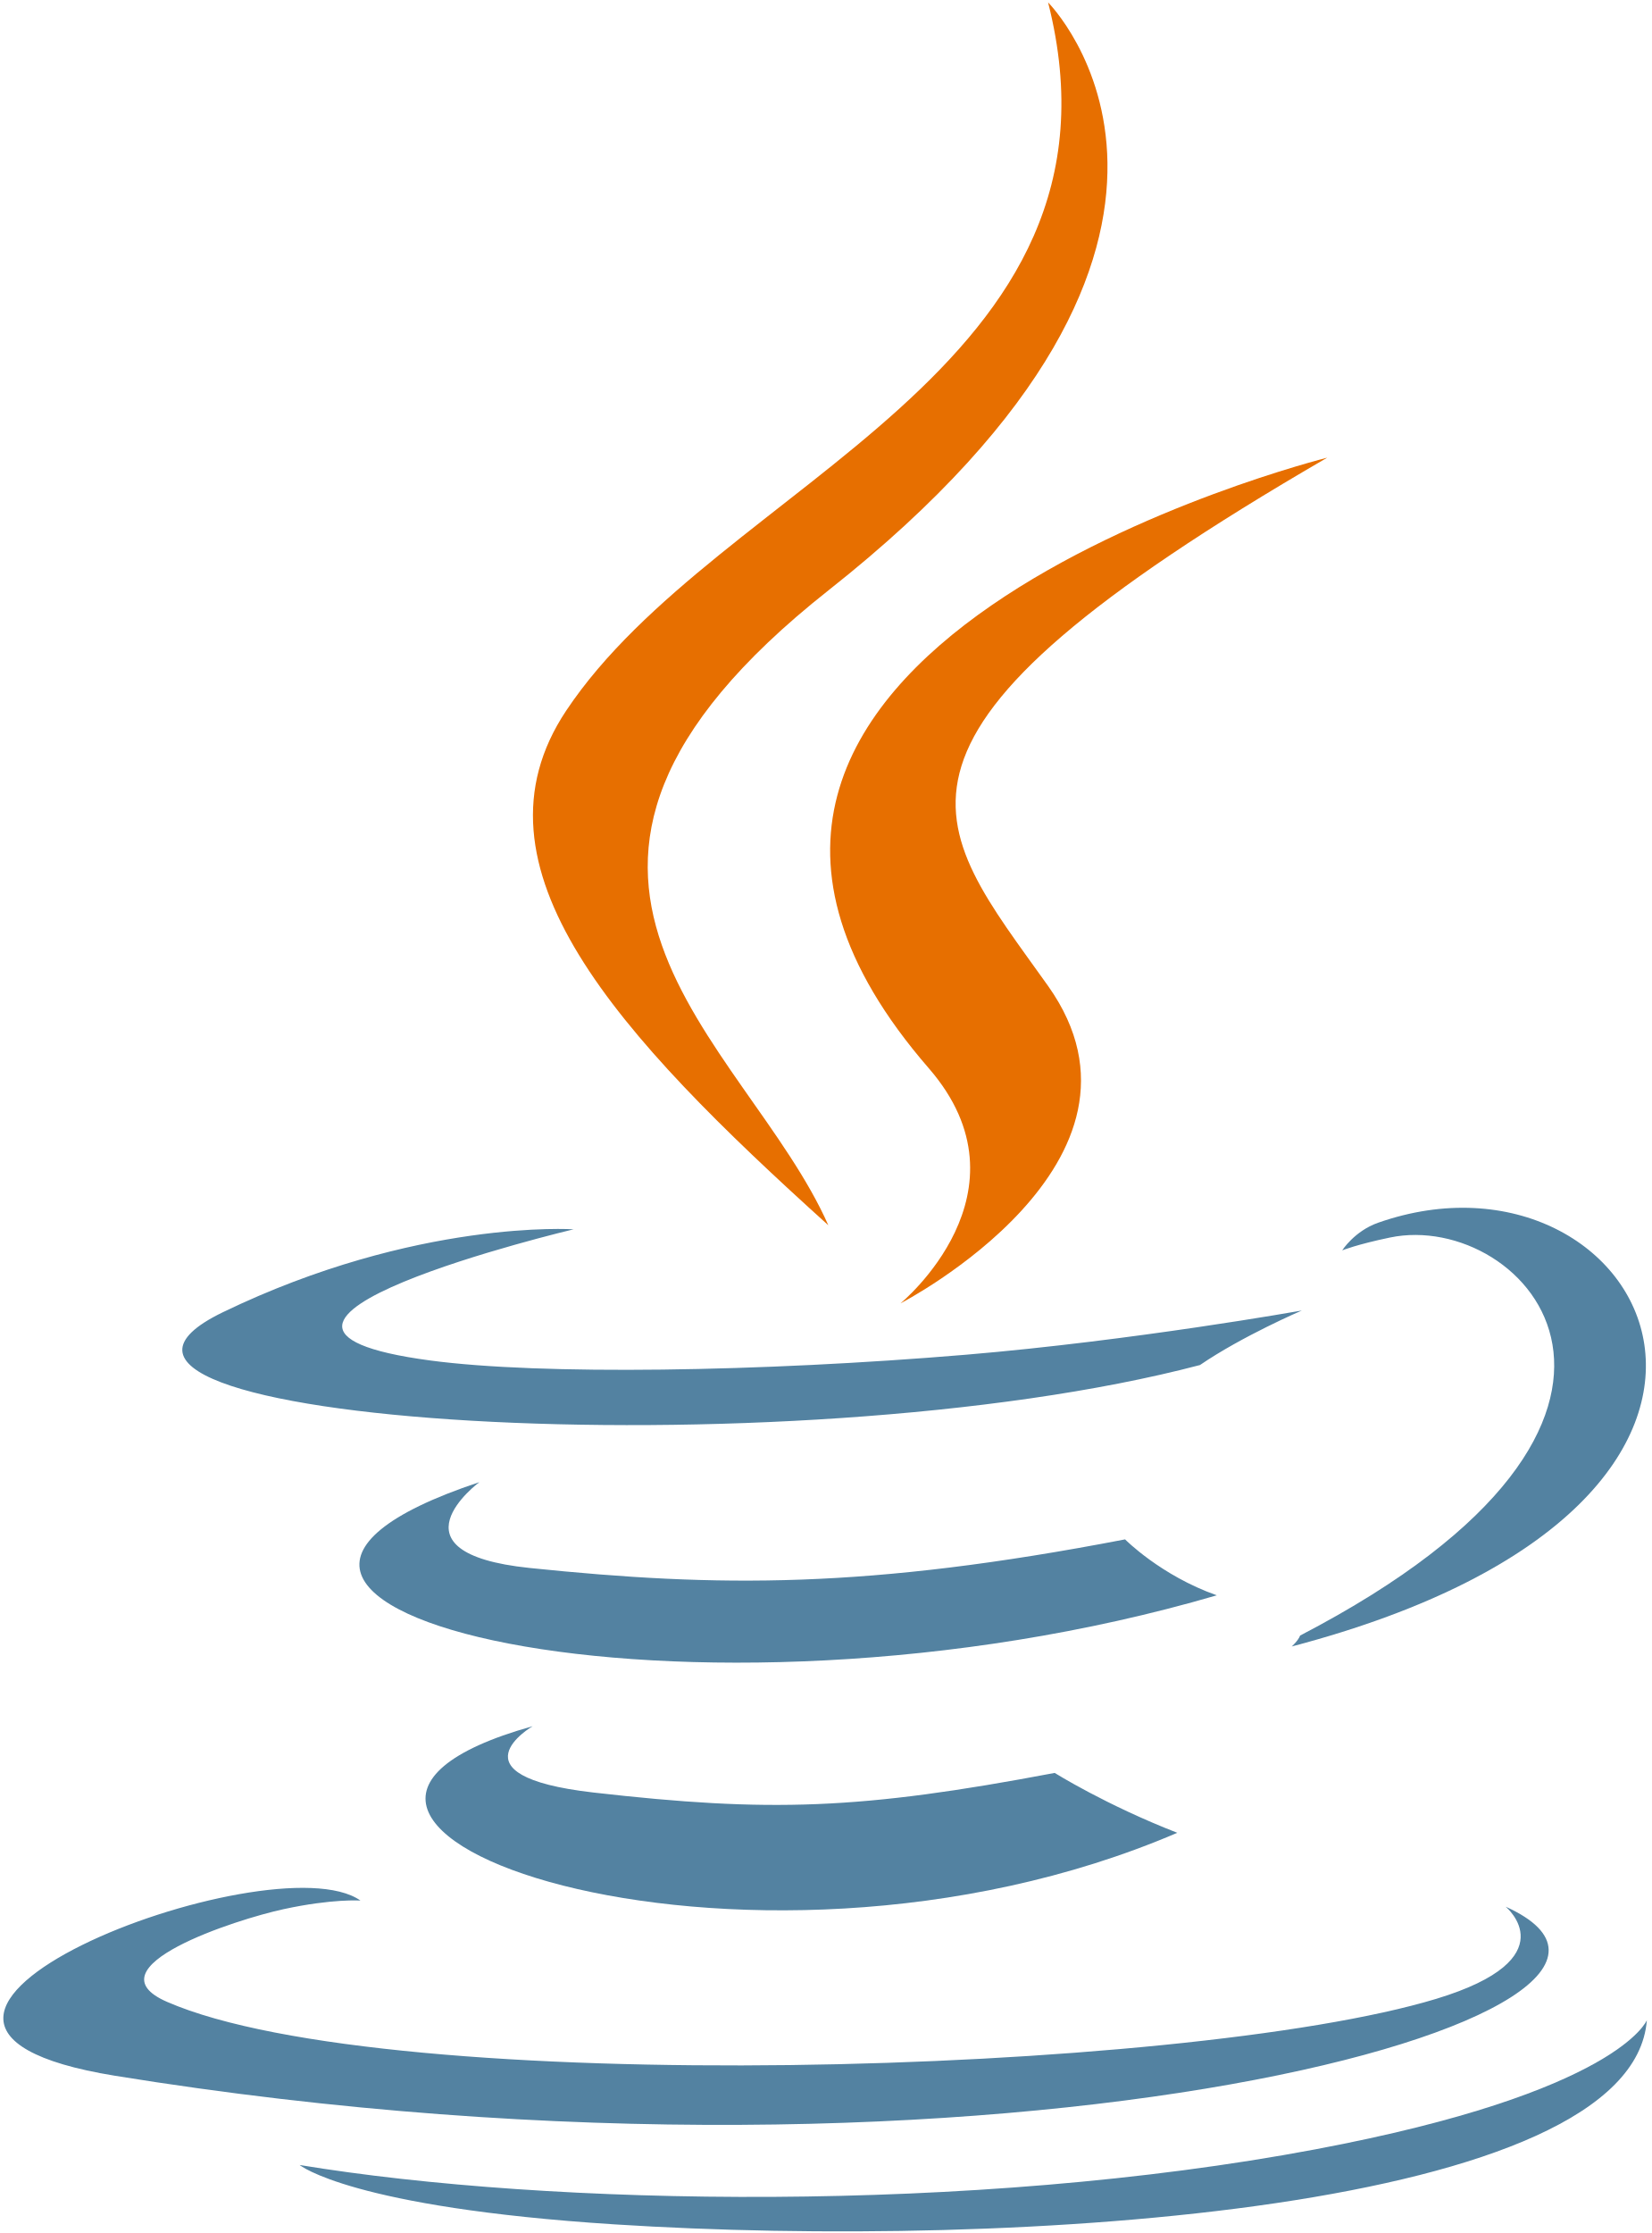
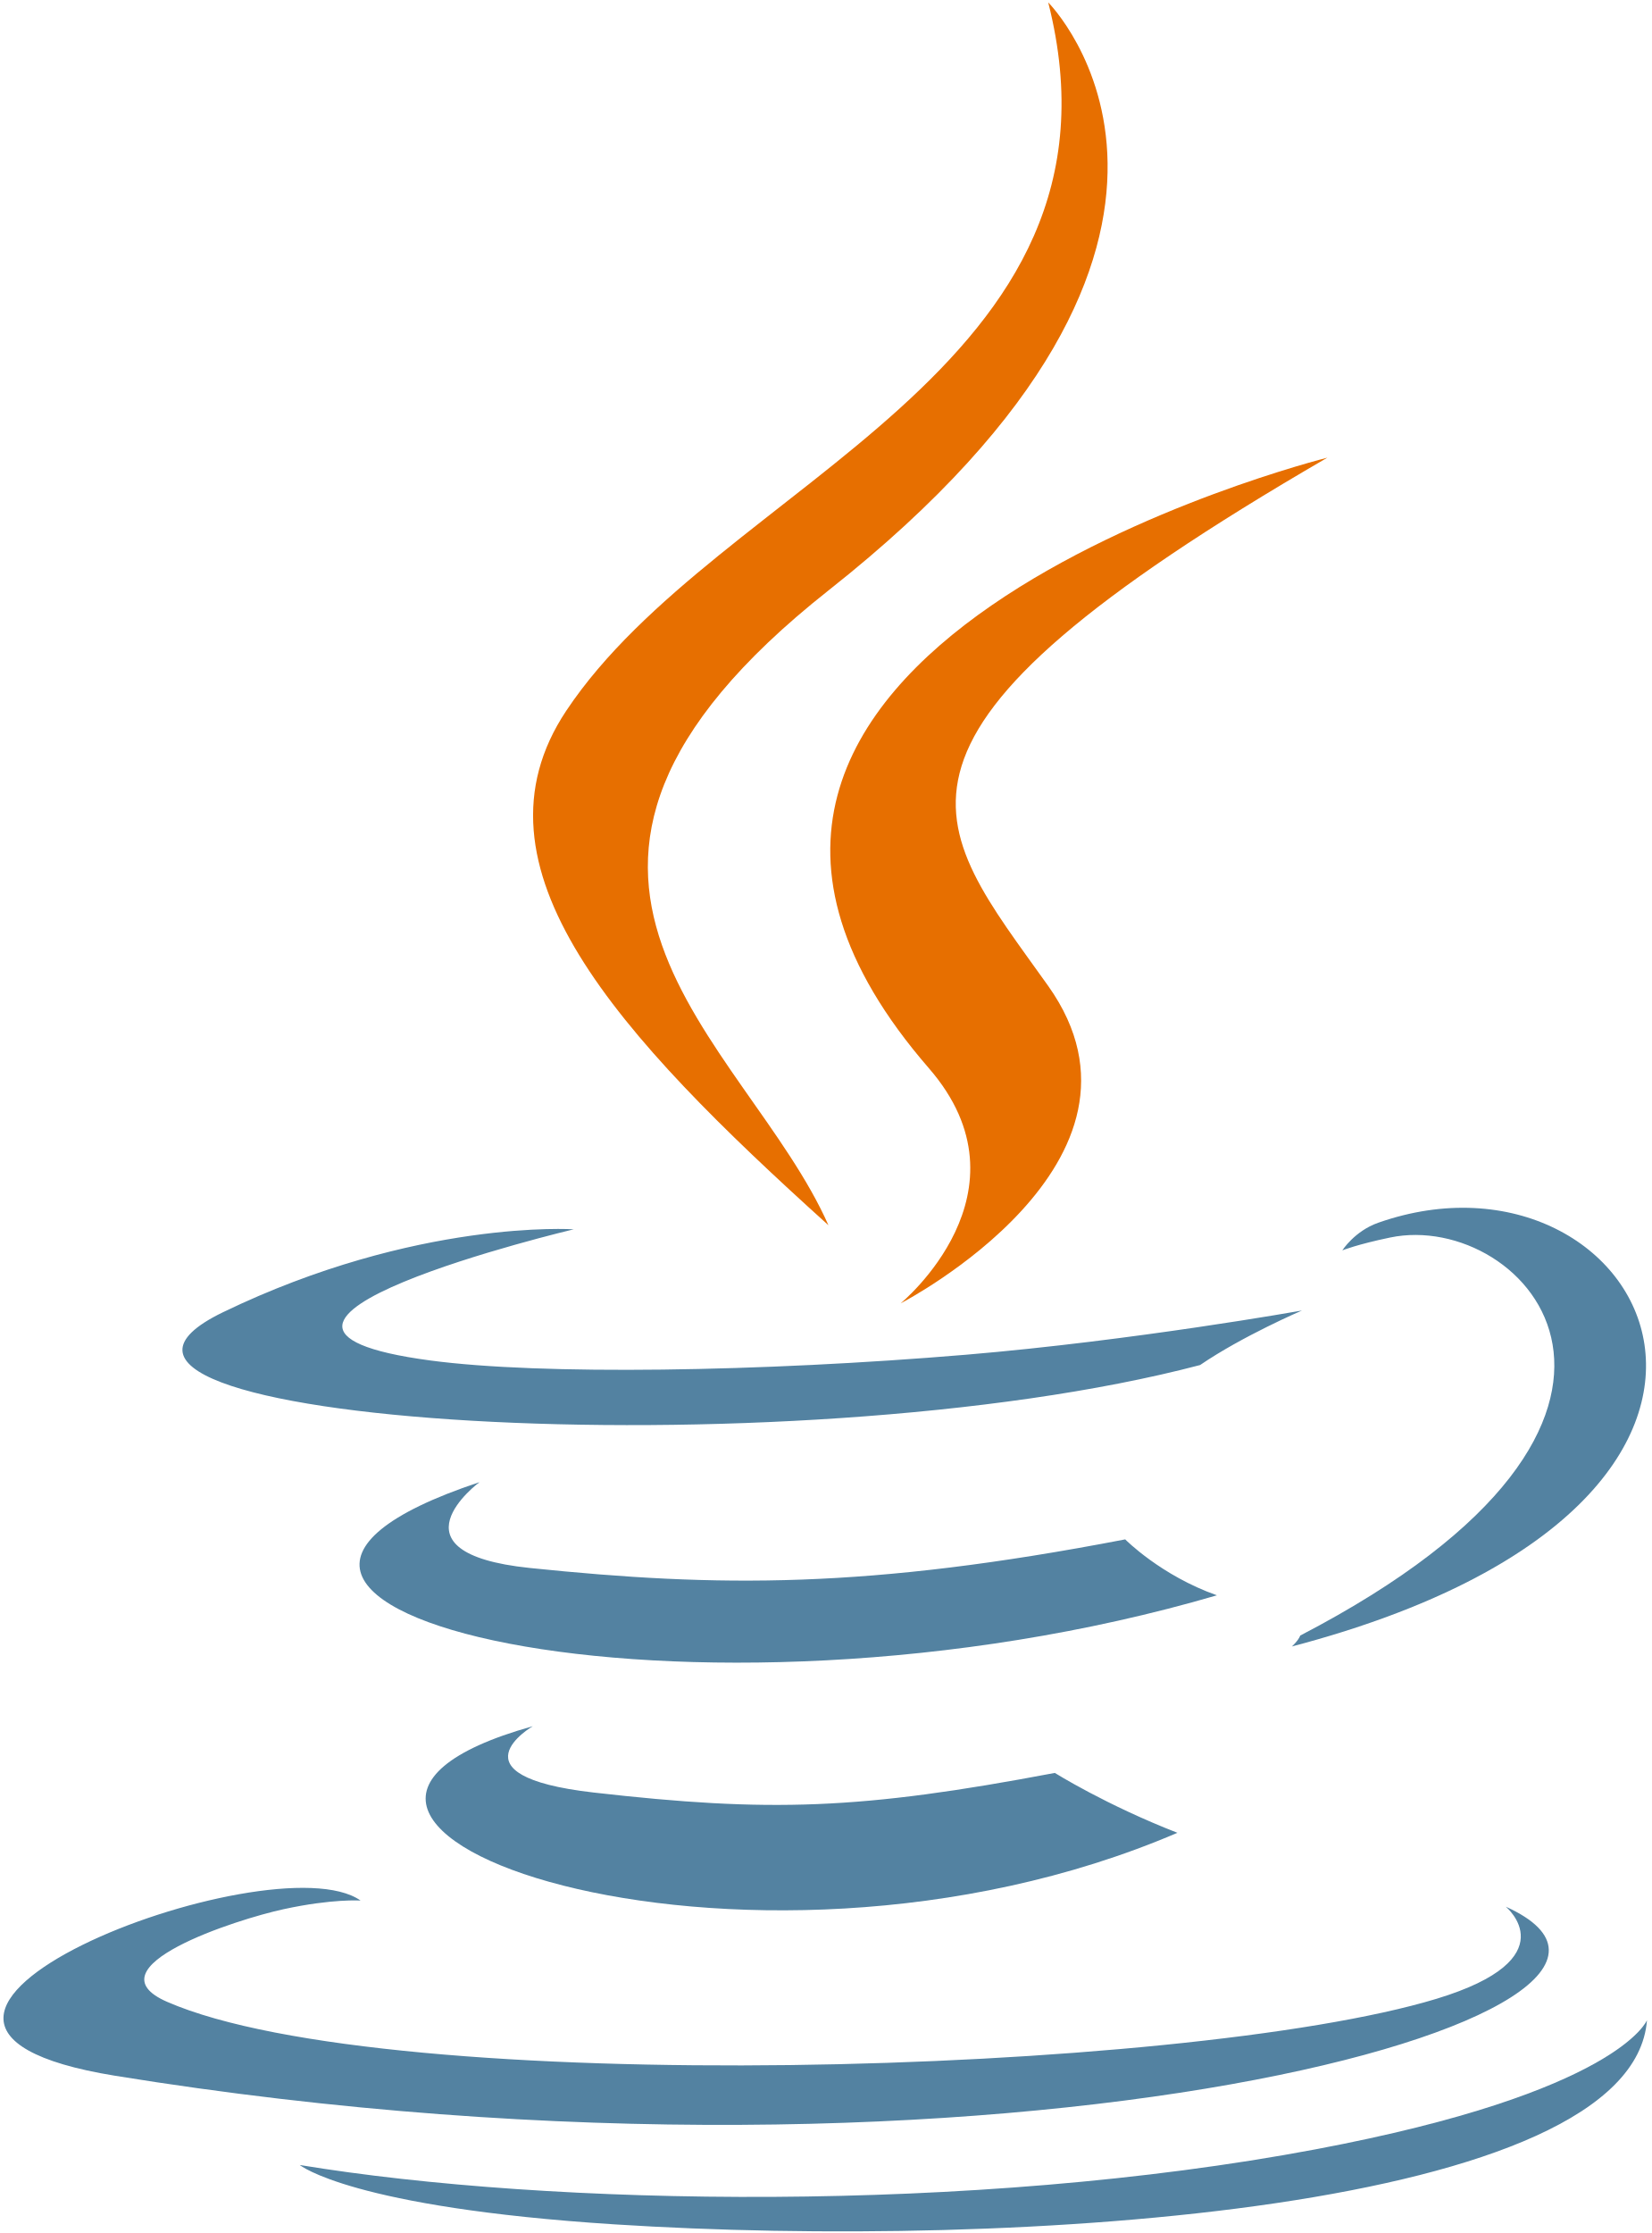
- <svg xmlns="http://www.w3.org/2000/svg" width="1850" height="2500" viewBox="0 0 256 346" preserveAspectRatio="xMinYMin meet">
+ <svg xmlns="http://www.w3.org/2000/svg" width="1850" height="2500" viewBox="0 0 256 346">
  <path d="M82.554 267.473s-13.198 7.675 9.393 10.272c27.369 3.122 41.356 2.675 71.517-3.034 0 0 7.93 4.972 19.003 9.279-67.611 28.977-153.019-1.679-99.913-16.517M74.292 229.659s-14.803 10.958 7.805 13.296c29.236 3.016 52.324 3.263 92.276-4.43 0 0 5.526 5.602 14.215 8.666-81.747 23.904-172.798 1.885-114.296-17.532" fill="#5382A1" />
  <path d="M143.942 165.515c16.66 19.18-4.377 36.44-4.377 36.44s42.301-21.837 22.874-49.183c-18.144-25.5-32.059-38.172 43.268-81.858 0 0-118.238 29.53-61.765 94.6" fill="#E76F00" />
  <path d="M233.364 295.442s9.767 8.047-10.757 14.273c-39.026 11.823-162.432 15.393-196.714.471-12.323-5.36 10.787-12.8 18.056-14.362 7.581-1.644 11.914-1.337 11.914-1.337-13.705-9.655-88.583 18.957-38.034 27.15 137.853 22.356 251.292-10.066 215.535-26.195M88.9 190.48s-62.771 14.91-22.228 20.323c17.118 2.292 51.243 1.774 83.03-.89 25.978-2.19 52.063-6.85 52.063-6.85s-9.16 3.923-15.787 8.448c-63.744 16.765-186.886 8.966-151.435-8.183 29.981-14.492 54.358-12.848 54.358-12.848M201.506 253.422c64.8-33.672 34.839-66.03 13.927-61.67-5.126 1.066-7.411 1.99-7.411 1.99s1.903-2.98 5.537-4.27c41.37-14.545 73.187 42.897-13.355 65.647 0 .001 1.003-.895 1.302-1.697" fill="#5382A1" />
  <path d="M162.439.371s35.887 35.9-34.037 91.101c-56.071 44.282-12.786 69.53-.023 98.377-32.73-29.53-56.75-55.526-40.635-79.72C111.395 74.612 176.918 57.393 162.439.37" fill="#E76F00" />
  <path d="M95.268 344.665c62.199 3.982 157.712-2.209 159.974-31.64 0 0-4.348 11.158-51.404 20.018-53.088 9.99-118.564 8.824-157.399 2.421.001 0 7.95 6.58 48.83 9.201" fill="#5382A1" />
</svg>
